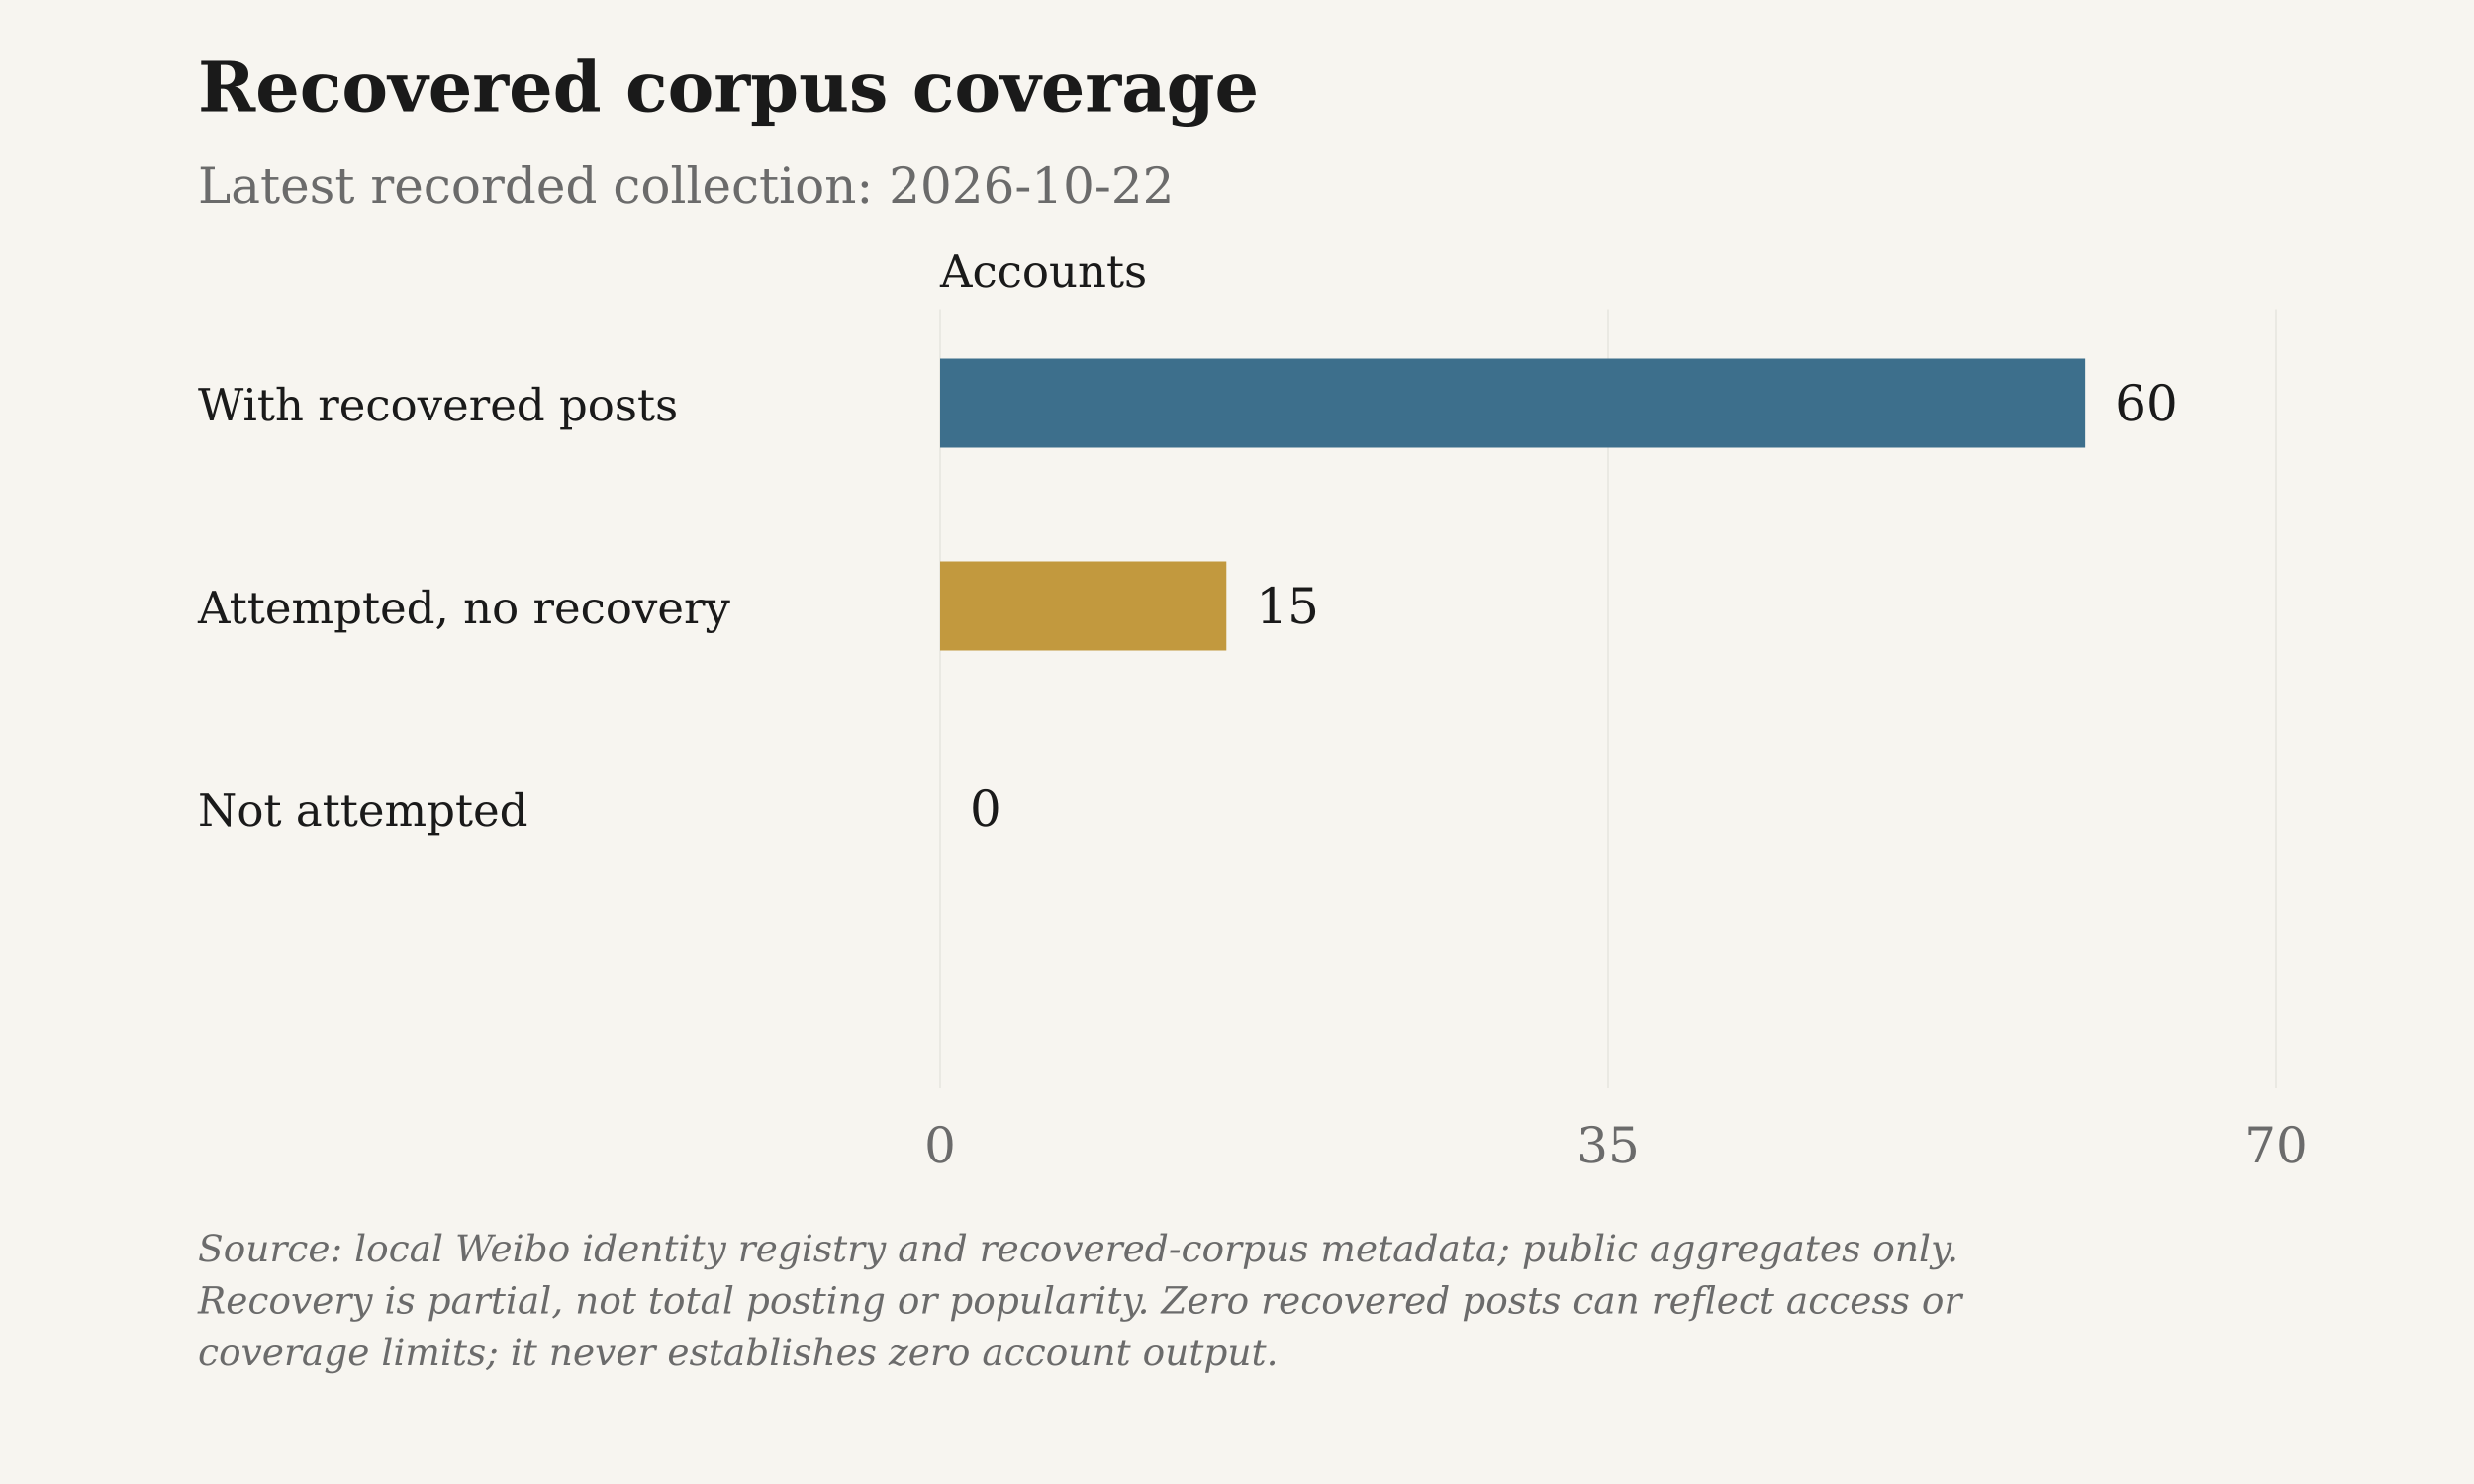
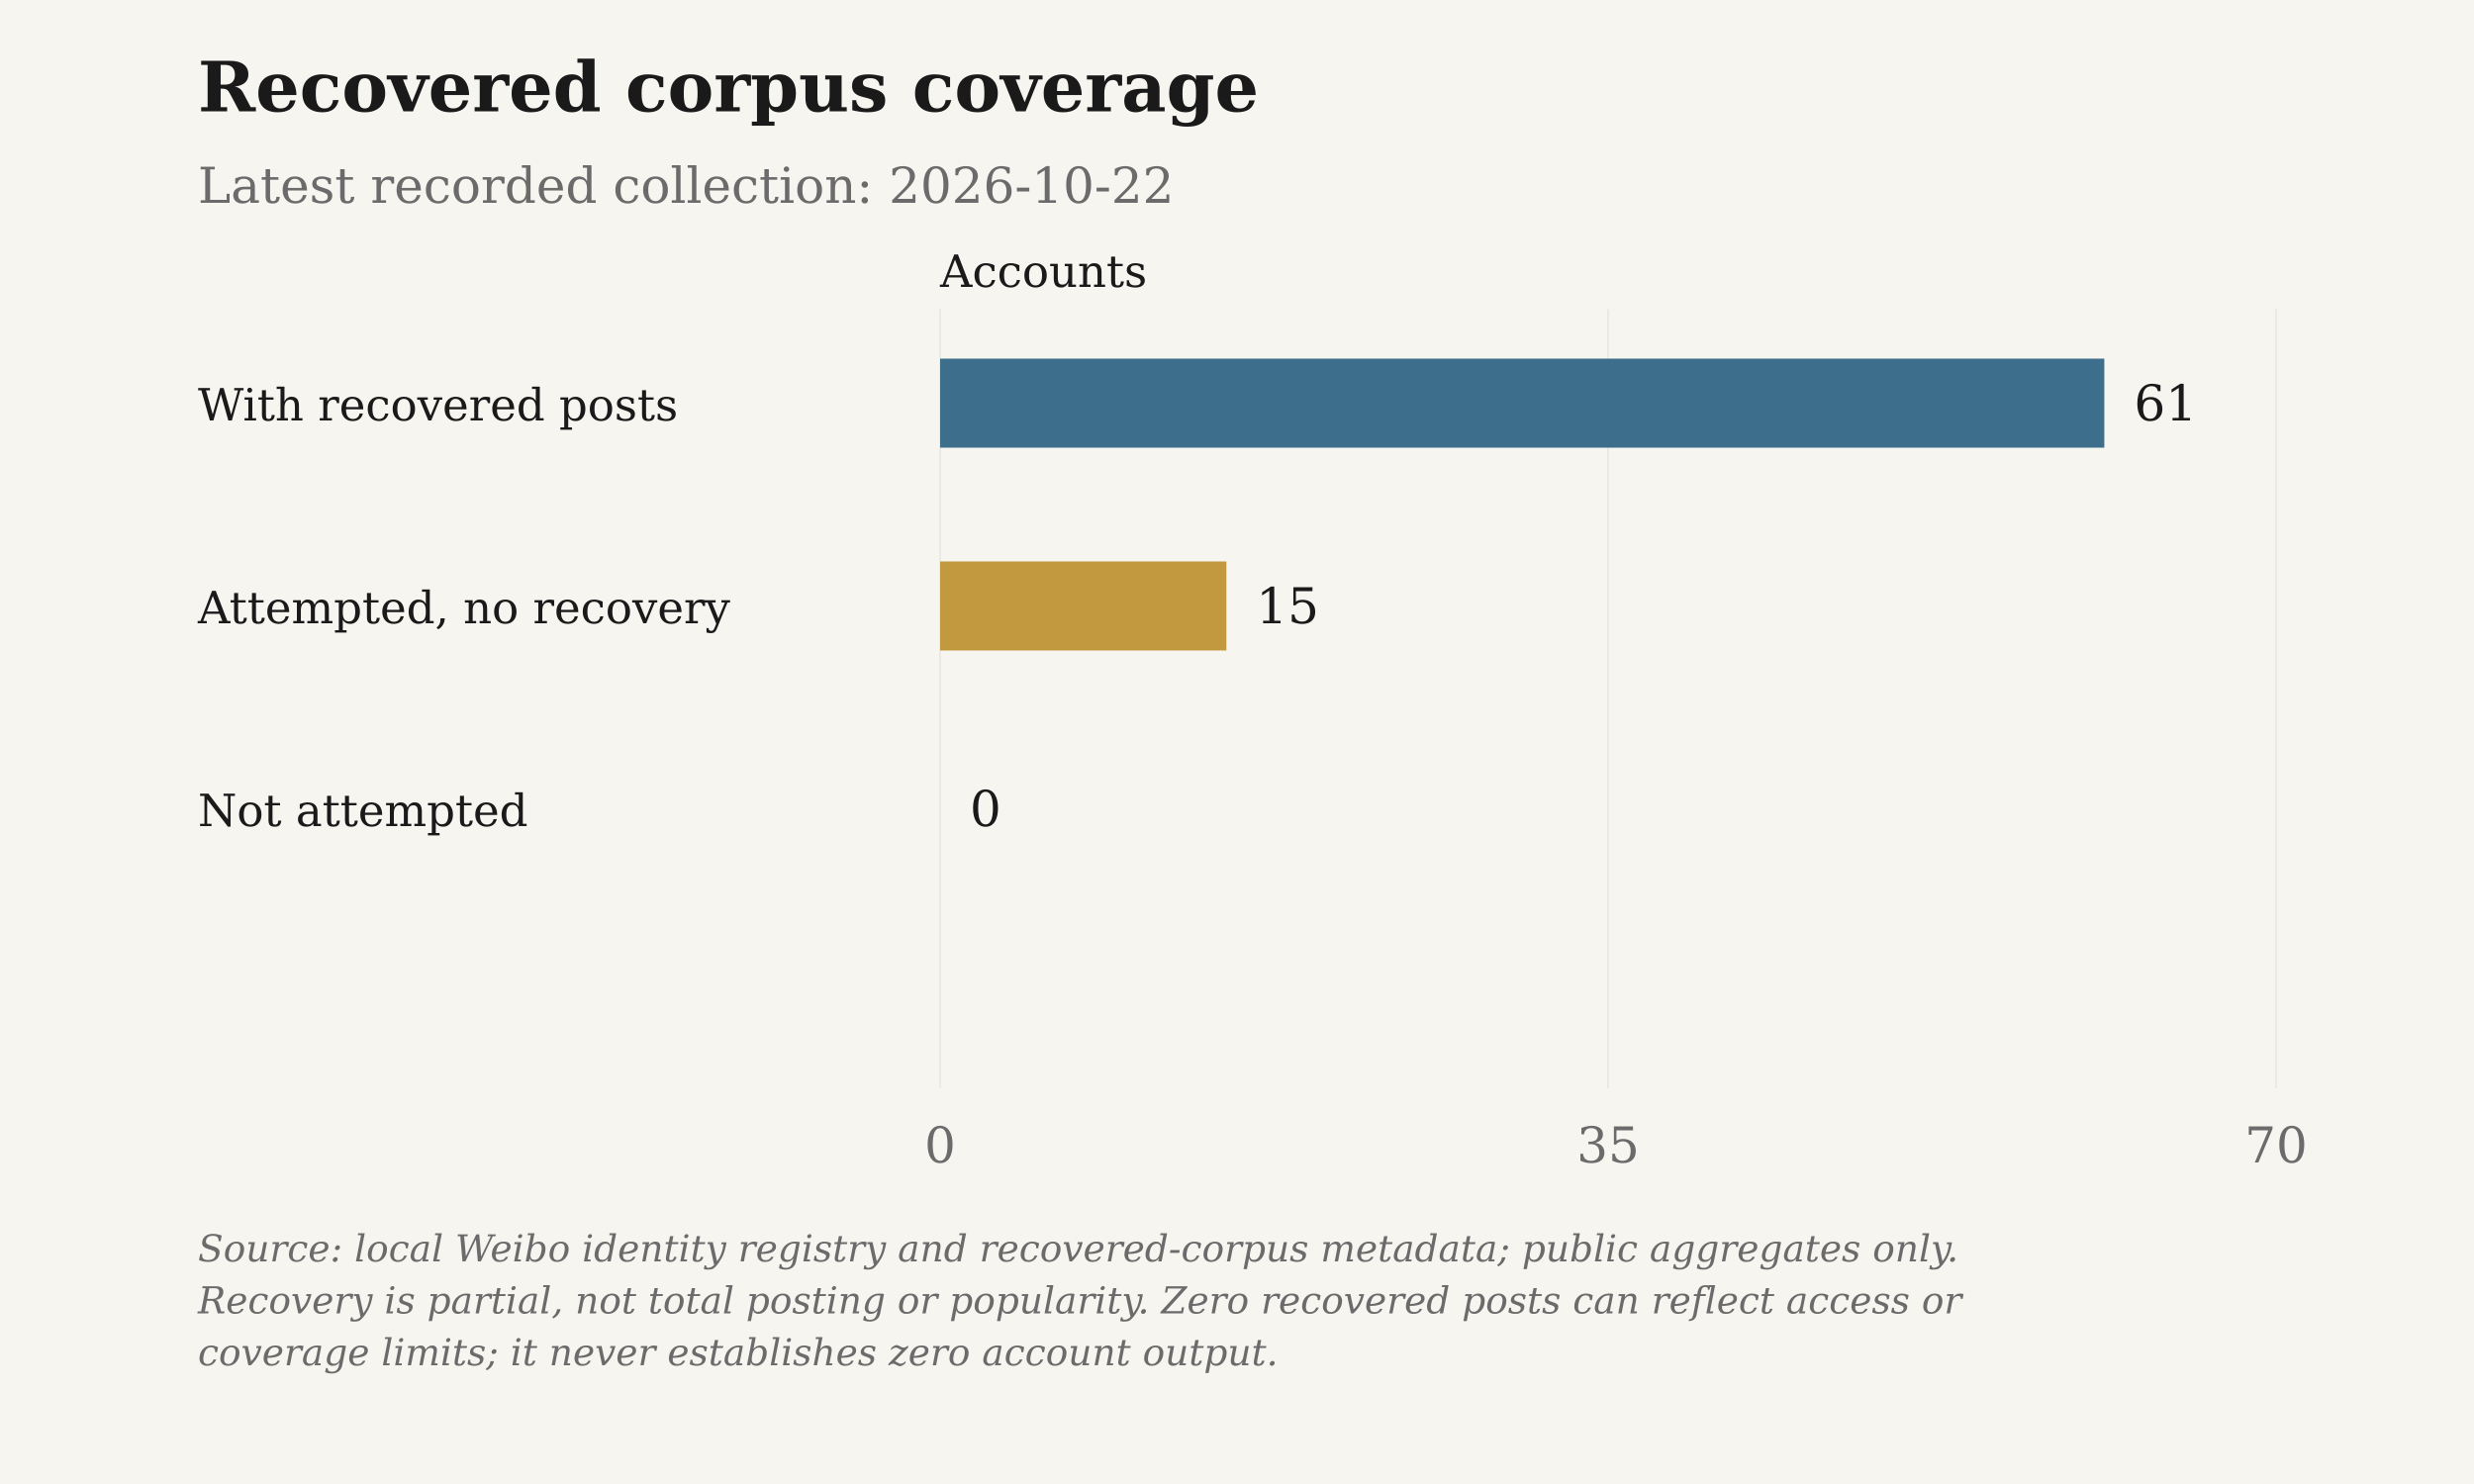
<svg xmlns="http://www.w3.org/2000/svg" viewBox="0 0 1000 600" role="img" aria-label="Recovered corpus coverage">
  <rect class="chart-background" width="1000" height="600" fill="#F7F5F0" />
  <g font-family="DejaVu Serif, Georgia, 'Times New Roman', serif" font-size="20" fill="#6B6B6B">
    <text x="80" y="45" font-size="28" font-weight="bold" fill="#1A1A1A">Recovered corpus coverage</text>
    <text x="80" y="82">Latest recorded collection: 2026-10-22</text>
    <text class="axis-unit" x="380" y="116" font-size="18" fill="#1A1A1A">Accounts</text>
    <path d="M380.00 125V440" stroke="#D6D3CC" stroke-opacity=".6" stroke-width=".5" />
    <text x="380.00" y="470" text-anchor="middle">0</text>
    <path d="M650.00 125V440" stroke="#D6D3CC" stroke-opacity=".6" stroke-width=".5" />
    <text x="650.00" y="470" text-anchor="middle">35</text>
    <path d="M920.00 125V440" stroke="#D6D3CC" stroke-opacity=".6" stroke-width=".5" />
    <text x="920.00" y="470" text-anchor="middle">70</text>
    <text x="80" y="170" font-size="18" fill="#1A1A1A">With recovered posts</text>
-     <rect class="data-bar" data-label="With recovered posts" data-value="60" x="380" y="145" width="462.86" height="36" fill="#3D6F8C" />
-     <text x="854.86" y="170" fill="#1A1A1A">60</text>
+     <rect class="data-bar" data-label="With recovered posts" data-value="61" x="380" y="145" width="470.57" height="36" fill="#3D6F8C" />
+     <text x="862.57" y="170" fill="#1A1A1A">61</text>
    <text x="80" y="252" font-size="18" fill="#1A1A1A">Attempted, no recovery</text>
    <rect class="data-bar" data-label="Attempted, no recovery" data-value="15" x="380" y="227" width="115.71" height="36" fill="#C2993E" />
    <text x="507.71" y="252" fill="#1A1A1A">15</text>
    <text x="80" y="334" font-size="18" fill="#1A1A1A">Not attempted</text>
    <rect class="data-bar" data-label="Not attempted" data-value="0" x="380" y="309" width="0.00" height="36" fill="#6B6B6B" />
    <text x="392.00" y="334" fill="#1A1A1A">0</text>
    <text class="figure-source" x="80" y="510" font-size="15" font-style="italic">Source: local Weibo identity registry and recovered-corpus metadata; public aggregates only.</text>
    <text class="figure-source" x="80" y="531" font-size="15" font-style="italic">Recovery is partial, not total posting or popularity. Zero recovered posts can reflect access or</text>
    <text class="figure-source" x="80" y="552" font-size="15" font-style="italic">coverage limits; it never establishes zero account output.</text>
  </g>
</svg>
